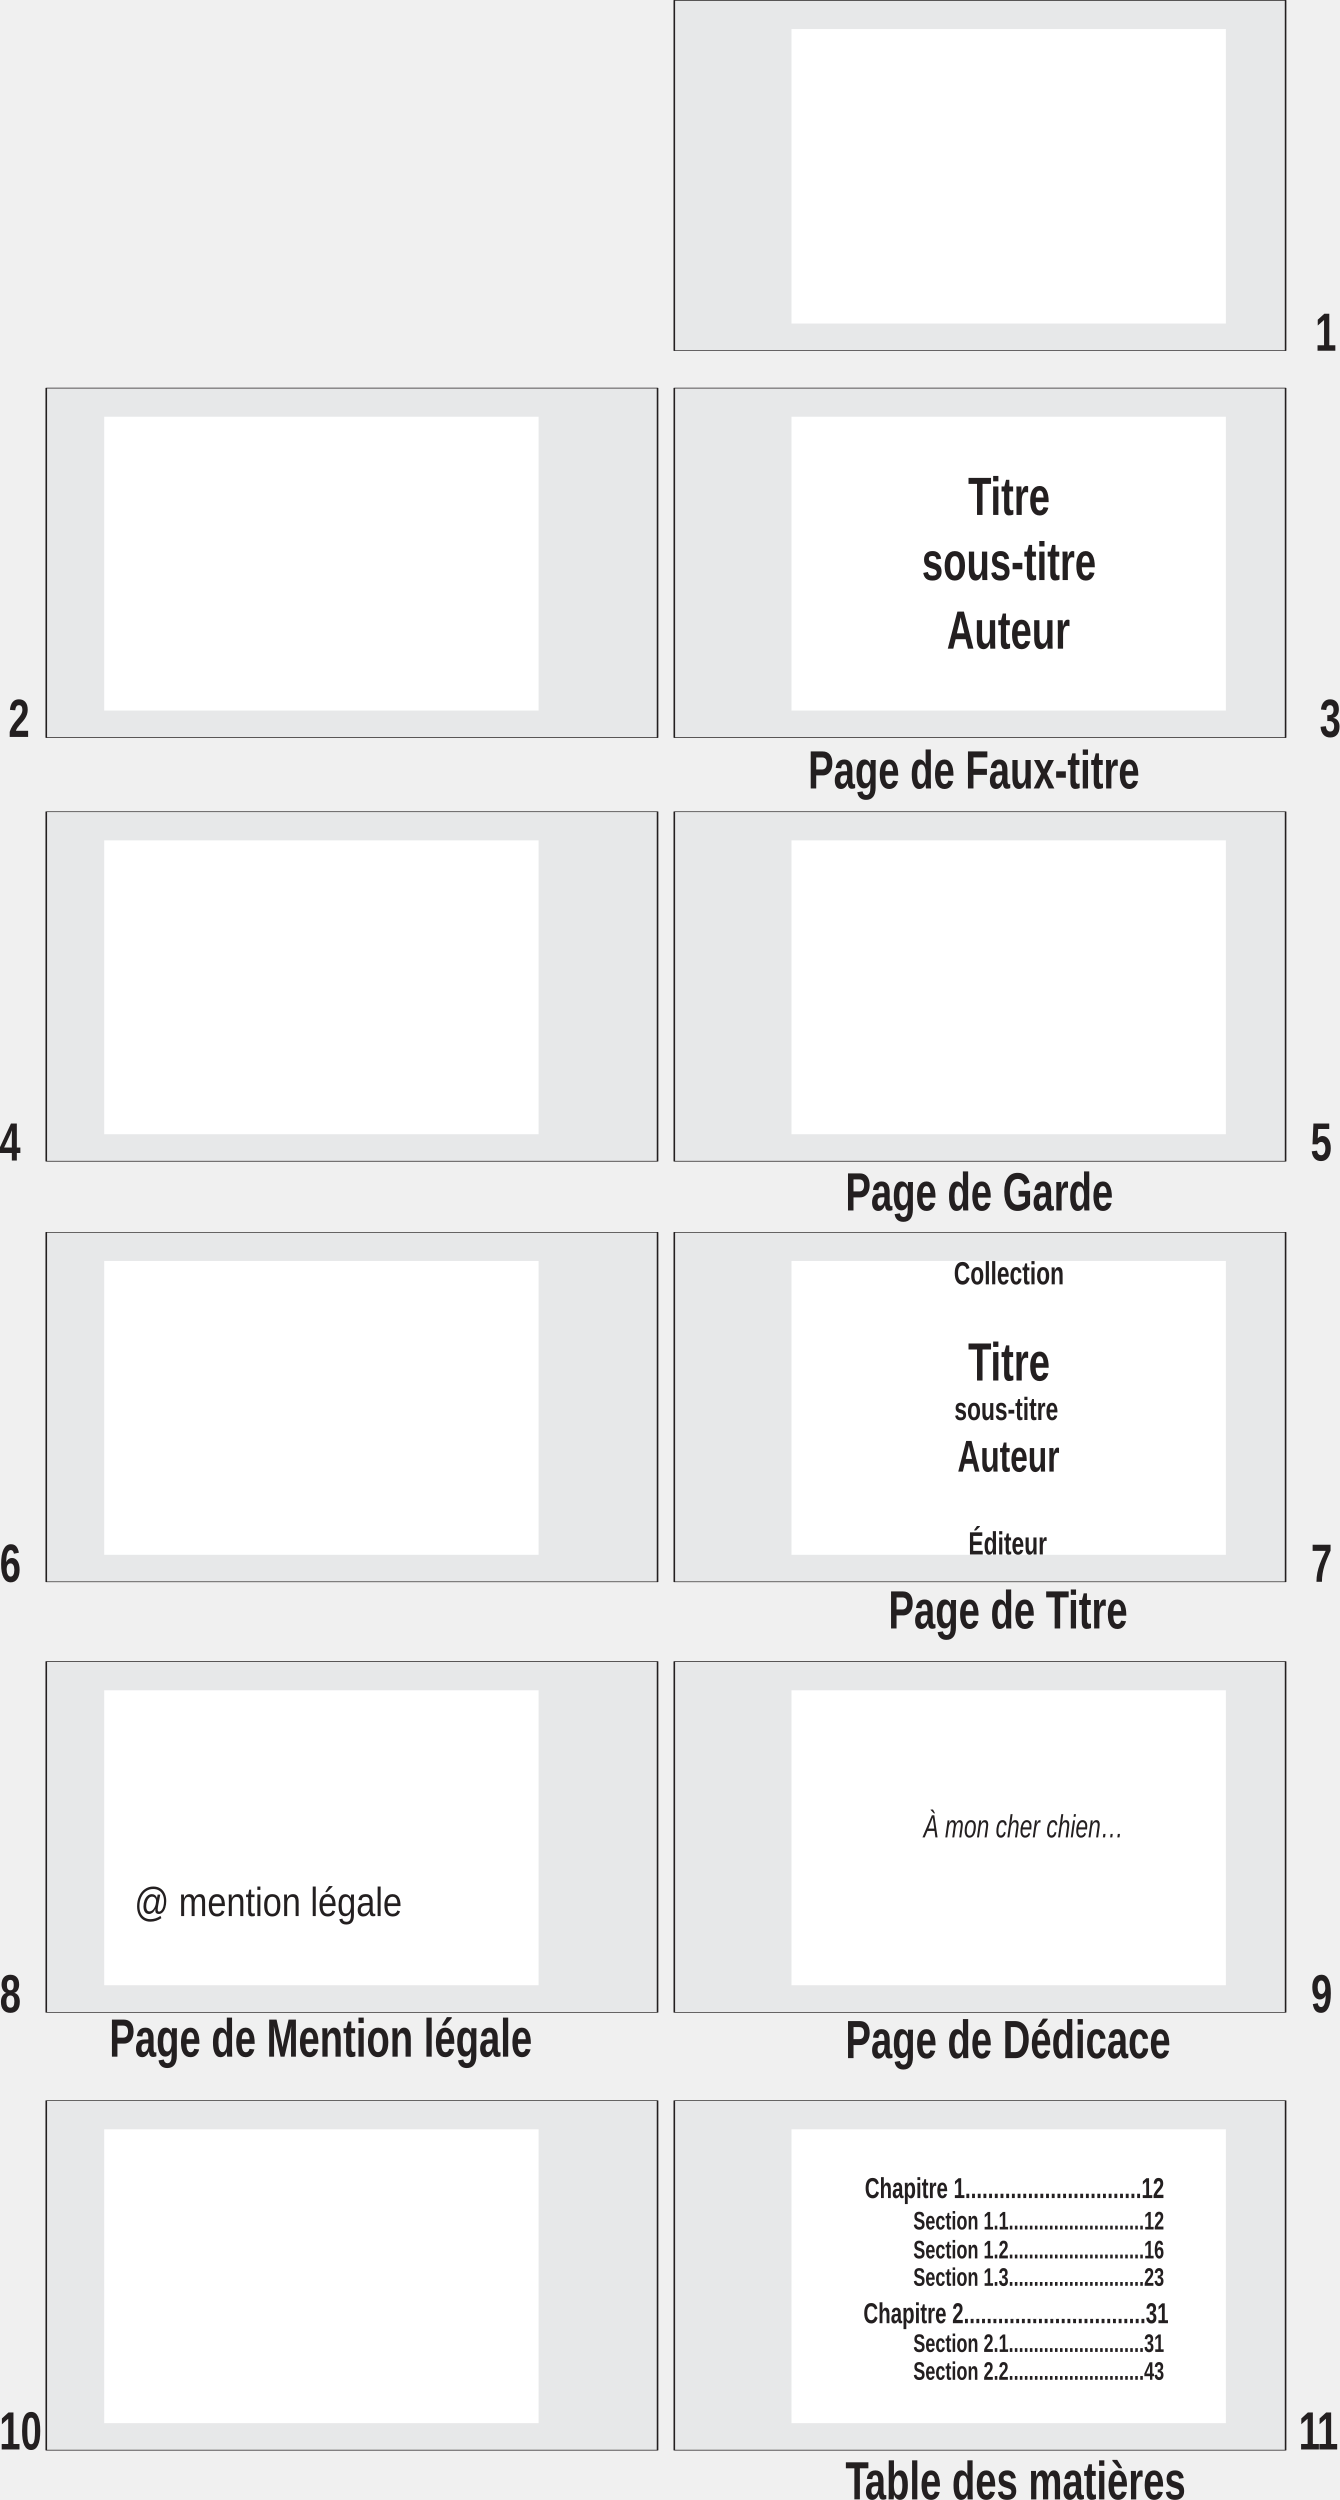
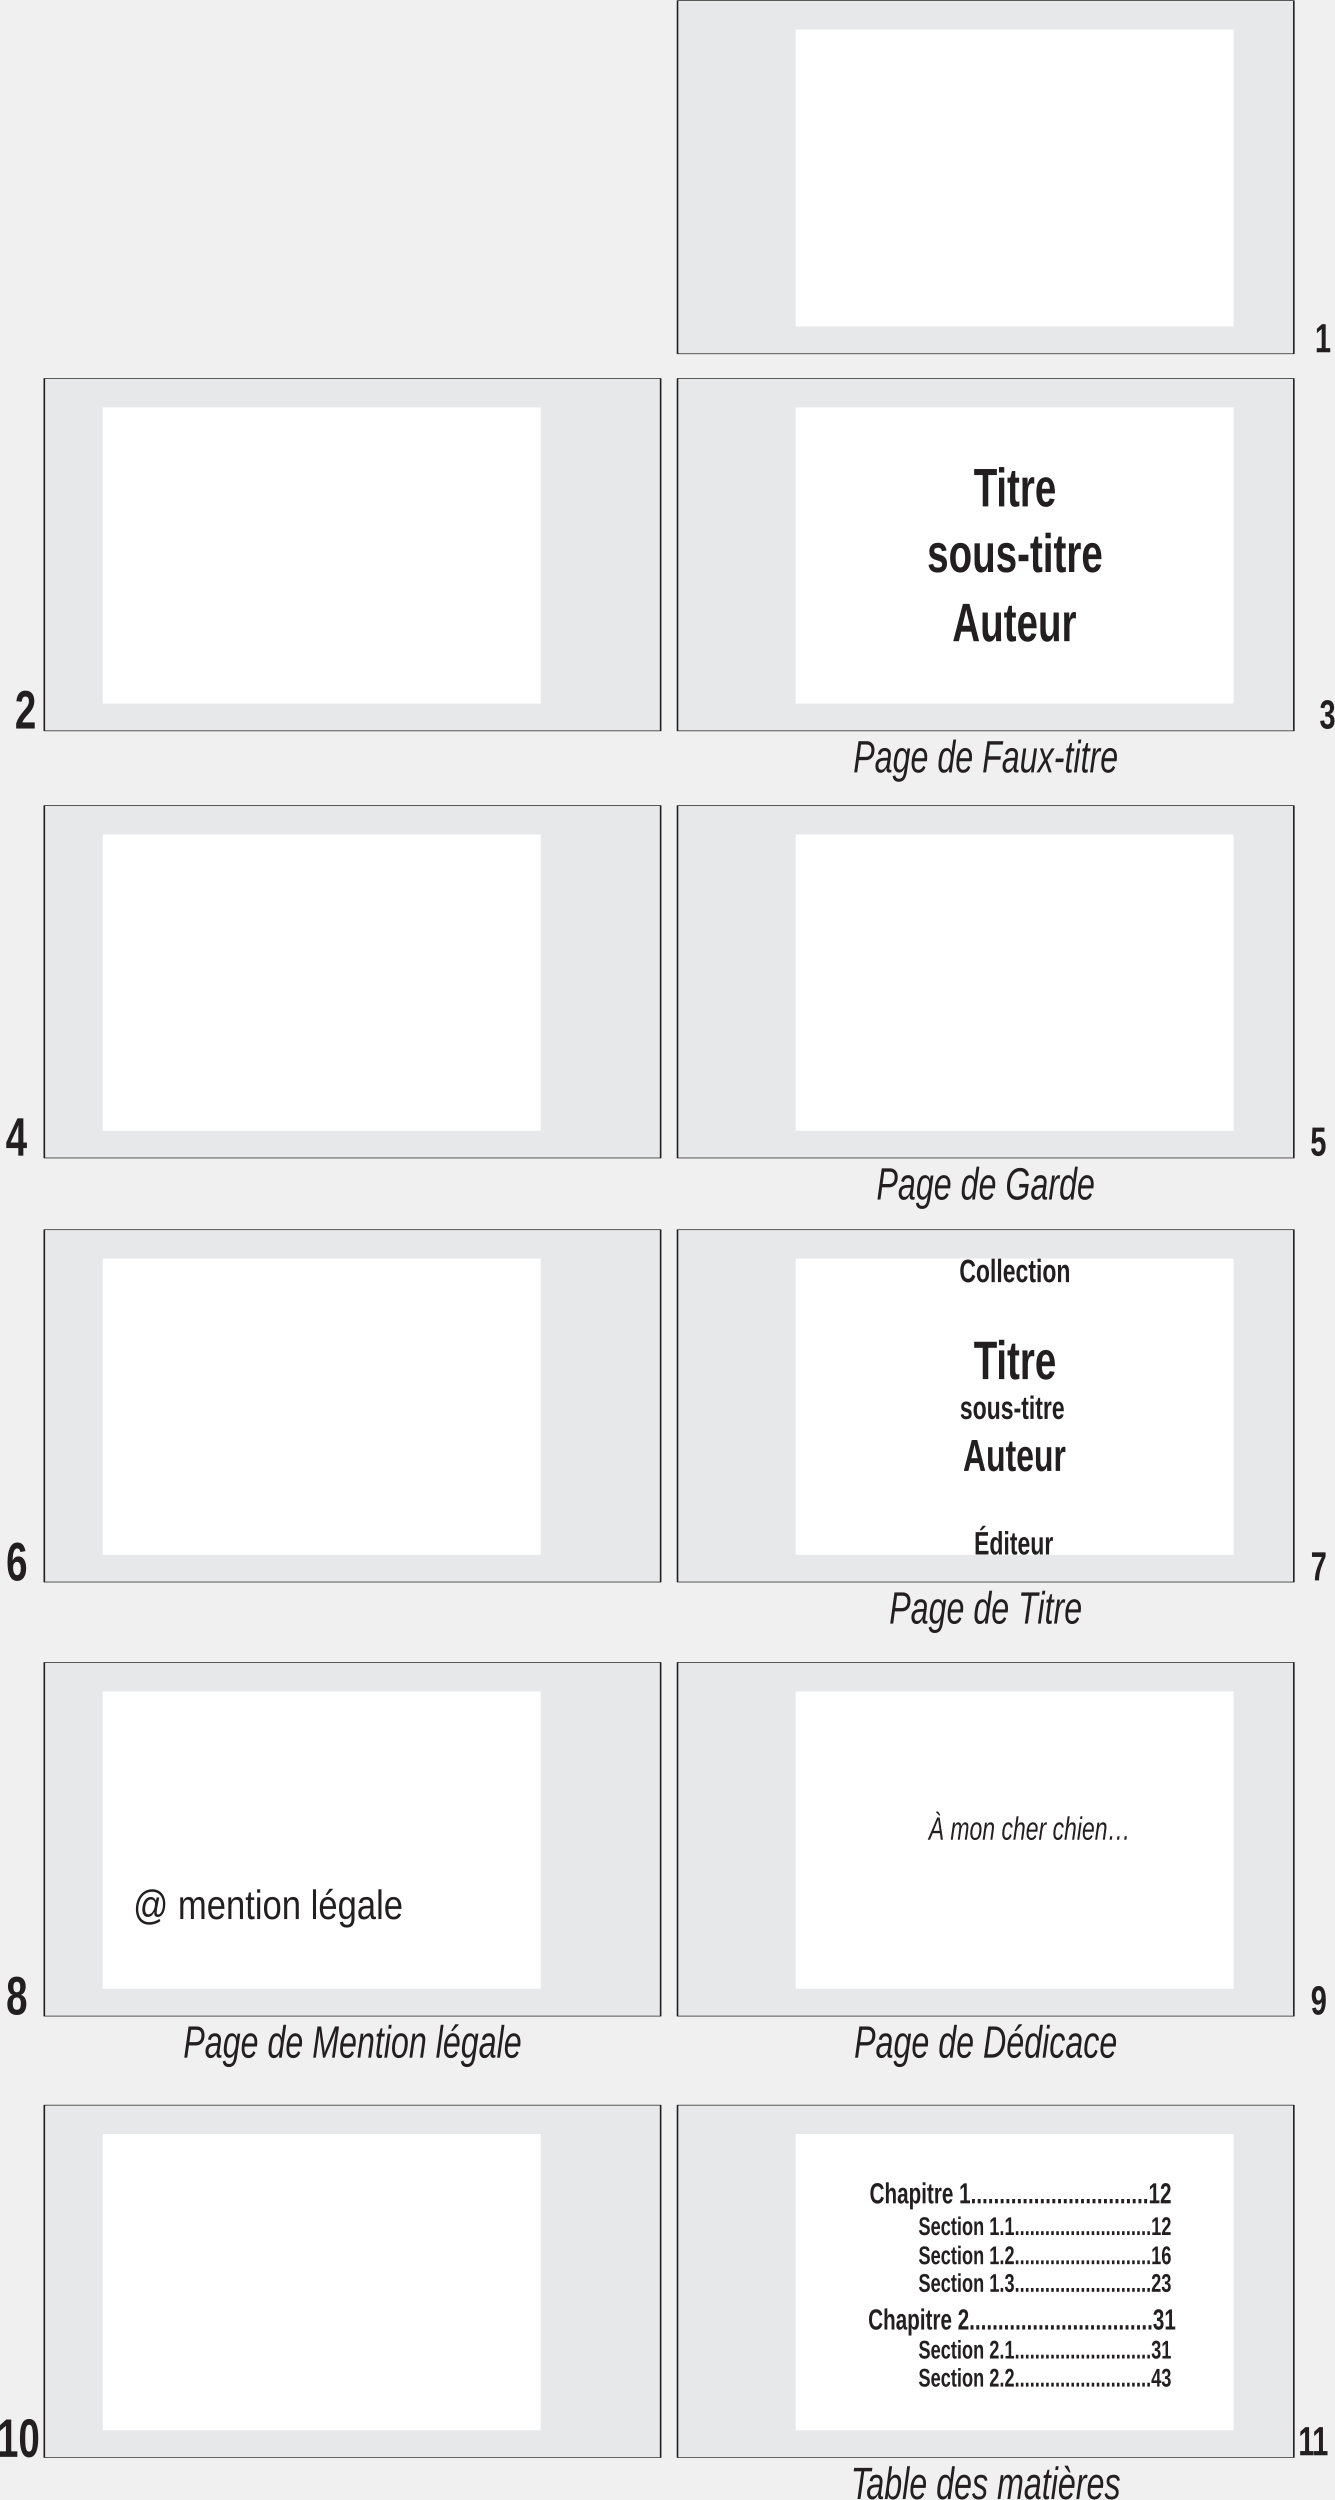
- <svg xmlns="http://www.w3.org/2000/svg" width="2480.771" height="4630.817" viewBox="0 0 2480.771 4630.817" version="1.1" xml:space="preserve" style="clip-rule:evenodd;fill-rule:evenodd;stroke-linecap:round;stroke-linejoin:round;stroke-miterlimit:1.5" id="svg408">
-   <defs id="defs412" />
-   <g transform="translate(0.4502372,0.648861)" id="g406">
-     <g transform="matrix(2.74384,0,0,1.14784,-278.416,595.17)" id="g22">
-       <g id="g10">
-         <g transform="matrix(0.461424,0,0,0.481925,-73.5674,-193.813)" id="g4">
-           <rect x="446.681" y="624.705" width="894.329" height="1170.12" style="fill:#e7e8e9;stroke:#231f20;stroke-width:2.35px" id="rect2" />
-         </g>
-         <g transform="matrix(0.430696,0,0,0.489017,-65.0769,-204.804)" id="g8">
-           <rect x="549.633" y="732.568" width="680.883" height="969.6" style="fill:#ffffff" id="rect6" />
-         </g>
-       </g>
-       <g transform="translate(-69.6469)" id="g20">
-         <g transform="matrix(0.461424,0,0,0.481925,420.055,-193.813)" id="g14">
-           <rect x="446.681" y="624.705" width="894.329" height="1170.12" style="fill:#e7e8e9;stroke:#231f20;stroke-width:2.35px" id="rect12" />
-         </g>
-         <g transform="matrix(0.430696,0,0,0.489017,468.546,-204.804)" id="g18">
-           <rect x="549.633" y="732.568" width="680.883" height="969.6" style="fill:#ffffff" id="rect16" />
-         </g>
-       </g>
-     </g>
-     <g transform="matrix(2.74384,0,0,1.14795,-278.416,2158.93)" id="g44">
-       <g id="g32">
-         <g transform="matrix(0.461424,0,0,0.481925,-73.5674,-193.813)" id="g26">
-           <rect x="446.681" y="624.705" width="894.329" height="1170.12" style="fill:#e7e8e9;stroke:#231f20;stroke-width:2.35px" id="rect24" />
-         </g>
-         <g transform="matrix(0.430696,0,0,0.489017,-65.0769,-204.804)" id="g30">
-           <rect x="549.633" y="732.568" width="680.883" height="969.6" style="fill:#ffffff" id="rect28" />
-         </g>
-       </g>
-       <g transform="translate(-69.6469)" id="g42">
-         <g transform="matrix(0.461424,0,0,0.481925,420.055,-193.813)" id="g36">
-           <rect x="446.681" y="624.705" width="894.329" height="1170.12" style="fill:#e7e8e9;stroke:#231f20;stroke-width:2.35px" id="rect34" />
-         </g>
-         <g transform="matrix(0.430696,0,0,0.489017,468.546,-204.804)" id="g40">
-           <rect x="549.633" y="732.568" width="680.883" height="969.6" style="fill:#ffffff" id="rect38" />
-         </g>
-       </g>
-     </g>
-     <g transform="matrix(2.74384,0,0,1.1522,-278.416,2953.54)" id="g66">
-       <g id="g54">
-         <g transform="matrix(0.461424,0,0,0.481925,-73.5674,-193.813)" id="g48">
-           <rect x="446.681" y="624.705" width="894.329" height="1170.12" style="fill:#e7e8e9;stroke:#231f20;stroke-width:2.34px" id="rect46" />
-         </g>
-         <g transform="matrix(0.430696,0,0,0.489017,-65.0769,-204.804)" id="g52">
-           <rect x="549.633" y="732.568" width="680.883" height="969.6" style="fill:#ffffff" id="rect50" />
-         </g>
-       </g>
-       <g transform="translate(-69.6469)" id="g64">
-         <g transform="matrix(0.461424,0,0,0.481925,420.055,-193.813)" id="g58">
-           <rect x="446.681" y="624.705" width="894.329" height="1170.12" style="fill:#e7e8e9;stroke:#231f20;stroke-width:2.34px" id="rect56" />
-         </g>
-         <g transform="matrix(0.430696,0,0,0.489017,468.546,-204.804)" id="g62">
-           <rect x="549.633" y="732.568" width="680.883" height="969.6" style="fill:#ffffff" id="rect60" />
-         </g>
-       </g>
-     </g>
-     <g transform="matrix(2.74384,0,0,1.14795,-278.416,1379.85)" id="g88">
-       <g id="g76">
-         <g transform="matrix(0.461424,0,0,0.481925,-73.5674,-193.813)" id="g70">
-           <rect x="446.681" y="624.705" width="894.329" height="1170.12" style="fill:#e7e8e9;stroke:#231f20;stroke-width:2.35px" id="rect68" />
-         </g>
-         <g transform="matrix(0.430696,0,0,0.489017,-65.0769,-204.804)" id="g74">
-           <rect x="549.633" y="732.568" width="680.883" height="969.6" style="fill:#ffffff" id="rect72" />
-         </g>
-       </g>
-       <g transform="translate(-69.6469)" id="g86">
-         <g transform="matrix(0.461424,0,0,0.481925,420.055,-193.813)" id="g80">
-           <rect x="446.681" y="624.705" width="894.329" height="1170.12" style="fill:#e7e8e9;stroke:#231f20;stroke-width:2.35px" id="rect78" />
-         </g>
-         <g transform="matrix(0.430696,0,0,0.489017,468.546,-204.804)" id="g84">
-           <rect x="549.633" y="732.568" width="680.883" height="969.6" style="fill:#ffffff" id="rect82" />
-         </g>
-       </g>
-     </g>
-     <g transform="matrix(2.74384,0,0,1.14795,-278.416,3767.38)" id="g110">
-       <g id="g98">
-         <g transform="matrix(0.461424,0,0,0.481925,-73.5674,-193.813)" id="g92">
-           <rect x="446.681" y="624.705" width="894.329" height="1170.12" style="fill:#e7e8e9;stroke:#231f20;stroke-width:2.35px" id="rect90" />
-         </g>
-         <g transform="matrix(0.430696,0,0,0.489017,-65.0769,-204.804)" id="g96">
-           <rect x="549.633" y="732.568" width="680.883" height="969.6" style="fill:#ffffff" id="rect94" />
-         </g>
-       </g>
-       <g transform="translate(-69.6469)" id="g108">
-         <g transform="matrix(0.461424,0,0,0.481925,420.055,-193.813)" id="g102">
-           <rect x="446.681" y="624.705" width="894.329" height="1170.12" style="fill:#e7e8e9;stroke:#231f20;stroke-width:2.35px" id="rect100" />
-         </g>
-         <g transform="matrix(0.430696,0,0,0.489017,468.546,-204.804)" id="g106">
-           <rect x="549.633" y="732.568" width="680.883" height="969.6" style="fill:#ffffff" id="rect104" />
-         </g>
-       </g>
-     </g>
-     <g transform="matrix(2.74384,0,0,1.15051,-469.516,-123.39)" id="g120">
-       <g transform="matrix(0.461424,0,0,0.481925,420.055,-193.813)" id="g114">
-         <rect x="446.681" y="624.705" width="894.329" height="1170.12" style="fill:#e7e8e9;stroke:#231f20;stroke-width:2.34px" id="rect112" />
-       </g>
-       <g transform="matrix(0.430696,0,0,0.489017,468.546,-204.804)" id="g118">
-         <rect x="549.633" y="732.568" width="680.883" height="969.6" style="fill:#ffffff" id="rect116" />
-       </g>
-     </g>
-     <g transform="matrix(2.74384,0,0,2.74384,-1942.29,-1659.64)" id="g148">
-       <g transform="matrix(0.498134,0,0,0.498134,959.231,365.887)" id="g128">
-         <g transform="matrix(0.71,0,0,1,225.693,0)" id="g126">
-           <g transform="matrix(72.98,0,0,72.98,1013.41,1358.34)" id="g122">
+ <svg xmlns="http://www.w3.org/2000/svg" width="100%" height="100%" viewBox="0 0 2452 4593" version="1.1" xml:space="preserve" style="fill-rule:evenodd;clip-rule:evenodd;stroke-linecap:round;stroke-linejoin:round;stroke-miterlimit:1.5;">
+   <g transform="matrix(1,0,0,1,-3.83848,-22.8542)">
+     <g transform="matrix(2.74384,0,0,1.14784,-278.416,595.17)">
+       <g>
+         <g transform="matrix(0.461424,0,0,0.481925,-73.5674,-193.813)">
+           <rect x="446.681" y="624.705" width="894.329" height="1170.12" style="fill:rgb(231,232,233);stroke:rgb(35,31,32);stroke-width:2.35px;" />
+         </g>
+         <g transform="matrix(0.430696,0,0,0.489017,-65.0769,-204.804)">
+           <rect x="549.633" y="732.568" width="680.883" height="969.6" style="fill:white;" />
+         </g>
+       </g>
+       <g transform="matrix(1,0,0,1,-69.6469,0)">
+         <g transform="matrix(0.461424,0,0,0.481925,420.055,-193.813)">
+           <rect x="446.681" y="624.705" width="894.329" height="1170.12" style="fill:rgb(231,232,233);stroke:rgb(35,31,32);stroke-width:2.35px;" />
+         </g>
+         <g transform="matrix(0.430696,0,0,0.489017,468.546,-204.804)">
+           <rect x="549.633" y="732.568" width="680.883" height="969.6" style="fill:white;" />
+         </g>
+       </g>
+     </g>
+     <g transform="matrix(2.74384,0,0,1.14795,-278.416,2158.93)">
+       <g>
+         <g transform="matrix(0.461424,0,0,0.481925,-73.5674,-193.813)">
+           <rect x="446.681" y="624.705" width="894.329" height="1170.12" style="fill:rgb(231,232,233);stroke:rgb(35,31,32);stroke-width:2.35px;" />
+         </g>
+         <g transform="matrix(0.430696,0,0,0.489017,-65.0769,-204.804)">
+           <rect x="549.633" y="732.568" width="680.883" height="969.6" style="fill:white;" />
+         </g>
+       </g>
+       <g transform="matrix(1,0,0,1,-69.6469,0)">
+         <g transform="matrix(0.461424,0,0,0.481925,420.055,-193.813)">
+           <rect x="446.681" y="624.705" width="894.329" height="1170.12" style="fill:rgb(231,232,233);stroke:rgb(35,31,32);stroke-width:2.35px;" />
+         </g>
+         <g transform="matrix(0.430696,0,0,0.489017,468.546,-204.804)">
+           <rect x="549.633" y="732.568" width="680.883" height="969.6" style="fill:white;" />
+         </g>
+       </g>
+     </g>
+     <g transform="matrix(2.74384,0,0,1.1522,-278.416,2953.54)">
+       <g>
+         <g transform="matrix(0.461424,0,0,0.481925,-73.5674,-193.813)">
+           <rect x="446.681" y="624.705" width="894.329" height="1170.12" style="fill:rgb(231,232,233);stroke:rgb(35,31,32);stroke-width:2.34px;" />
+         </g>
+         <g transform="matrix(0.430696,0,0,0.489017,-65.0769,-204.804)">
+           <rect x="549.633" y="732.568" width="680.883" height="969.6" style="fill:white;" />
+         </g>
+       </g>
+       <g transform="matrix(1,0,0,1,-69.6469,0)">
+         <g transform="matrix(0.461424,0,0,0.481925,420.055,-193.813)">
+           <rect x="446.681" y="624.705" width="894.329" height="1170.12" style="fill:rgb(231,232,233);stroke:rgb(35,31,32);stroke-width:2.34px;" />
+         </g>
+         <g transform="matrix(0.430696,0,0,0.489017,468.546,-204.804)">
+           <rect x="549.633" y="732.568" width="680.883" height="969.6" style="fill:white;" />
+         </g>
+       </g>
+     </g>
+     <g transform="matrix(2.74384,0,0,1.14795,-278.416,1379.85)">
+       <g>
+         <g transform="matrix(0.461424,0,0,0.481925,-73.5674,-193.813)">
+           <rect x="446.681" y="624.705" width="894.329" height="1170.12" style="fill:rgb(231,232,233);stroke:rgb(35,31,32);stroke-width:2.35px;" />
+         </g>
+         <g transform="matrix(0.430696,0,0,0.489017,-65.0769,-204.804)">
+           <rect x="549.633" y="732.568" width="680.883" height="969.6" style="fill:white;" />
+         </g>
+       </g>
+       <g transform="matrix(1,0,0,1,-69.6469,0)">
+         <g transform="matrix(0.461424,0,0,0.481925,420.055,-193.813)">
+           <rect x="446.681" y="624.705" width="894.329" height="1170.12" style="fill:rgb(231,232,233);stroke:rgb(35,31,32);stroke-width:2.35px;" />
+         </g>
+         <g transform="matrix(0.430696,0,0,0.489017,468.546,-204.804)">
+           <rect x="549.633" y="732.568" width="680.883" height="969.6" style="fill:white;" />
+         </g>
+       </g>
+     </g>
+     <g transform="matrix(2.74384,0,0,1.14795,-278.416,3767.38)">
+       <g>
+         <g transform="matrix(0.461424,0,0,0.481925,-73.5674,-193.813)">
+           <rect x="446.681" y="624.705" width="894.329" height="1170.12" style="fill:rgb(231,232,233);stroke:rgb(35,31,32);stroke-width:2.35px;" />
+         </g>
+         <g transform="matrix(0.430696,0,0,0.489017,-65.0769,-204.804)">
+           <rect x="549.633" y="732.568" width="680.883" height="969.6" style="fill:white;" />
+         </g>
+       </g>
+       <g transform="matrix(1,0,0,1,-69.6469,0)">
+         <g transform="matrix(0.461424,0,0,0.481925,420.055,-193.813)">
+           <rect x="446.681" y="624.705" width="894.329" height="1170.12" style="fill:rgb(231,232,233);stroke:rgb(35,31,32);stroke-width:2.35px;" />
+         </g>
+         <g transform="matrix(0.430696,0,0,0.489017,468.546,-204.804)">
+           <rect x="549.633" y="732.568" width="680.883" height="969.6" style="fill:white;" />
+         </g>
+       </g>
+     </g>
+     <g transform="matrix(2.74384,0,0,1.15051,-469.516,-99.3901)">
+       <g transform="matrix(0.461424,0,0,0.481925,420.055,-193.813)">
+         <rect x="446.681" y="624.705" width="894.329" height="1170.12" style="fill:rgb(231,232,233);stroke:rgb(35,31,32);stroke-width:2.34px;" />
+       </g>
+       <g transform="matrix(0.430696,0,0,0.489017,468.546,-204.804)">
+         <rect x="549.633" y="732.568" width="680.883" height="969.6" style="fill:white;" />
+       </g>
+     </g>
+     <g transform="matrix(2.74384,0,0,2.74384,-1942.29,-1659.64)">
+       <g transform="matrix(0.498134,0,0,0.498134,959.231,365.887)">
+         <g transform="matrix(0.71,0,0,1,225.693,0)">
+           <g transform="matrix(72.98,0,0,72.98,1013.41,1358.34)">
                    </g>
-           <text x="778.253" y="1358.34" style="font-weight:700;font-size:72.98px;font-family:Arial-BoldMT, Arial, sans-serif;fill:#231f20" id="text124">Auteur</text>
-         </g>
-       </g>
-       <g transform="matrix(0.498134,0,0,0.498134,942.392,319.57)" id="g136">
-         <g transform="matrix(0.71,0,0,1,225.693,0)" id="g134">
-           <g transform="matrix(72.98,0,0,72.98,1110.76,1358.34)" id="g130">
+           <text x="778.253px" y="1358.34px" style="font-family:'Arial-BoldMT', 'Arial', sans-serif;font-weight:700;font-size:72.98px;fill:rgb(35,31,32);">Auteur</text>
+         </g>
+       </g>
+       <g transform="matrix(0.498134,0,0,0.498134,942.392,319.57)">
+         <g transform="matrix(0.71,0,0,1,225.693,0)">
+           <g transform="matrix(72.98,0,0,72.98,1110.76,1358.34)">
                    </g>
-           <text x="778.253" y="1358.34" style="font-weight:700;font-size:72.98px;font-family:Arial-BoldMT, Arial, sans-serif;fill:#231f20" id="text132">sous-titre</text>
-         </g>
-       </g>
-       <g transform="matrix(0.498134,0,0,0.498134,973.579,275.618)" id="g146">
-         <g transform="matrix(0.71,0,0,1,225.693,0)" id="g144">
-           <g transform="matrix(72.98,0,0,72.98,934.543,1358.34)" id="g138">
+           <text x="778.253px" y="1358.34px" style="font-family:'Arial-BoldMT', 'Arial', sans-serif;font-weight:700;font-size:72.98px;fill:rgb(35,31,32);">sous-titre</text>
+         </g>
+       </g>
+       <g transform="matrix(0.498134,0,0,0.498134,973.579,275.618)">
+         <g transform="matrix(0.71,0,0,1,225.693,0)">
+           <g transform="matrix(72.98,0,0,72.98,934.543,1358.34)">
                    </g>
-           <text x="778.253" y="1358.34" style="font-weight:700;font-size:72.98px;font-family:Arial-BoldMT, Arial, sans-serif;fill:#231f20" id="text142">T<tspan x="820.975 841.251" y="1358.34 1358.34" id="tspan140">it</tspan>re</text>
-         </g>
-       </g>
-     </g>
-     <g transform="matrix(1.13207,0,0,1.13207,892.036,1187.55)" id="g156">
-       <g transform="matrix(0.71,0,0,1,225.693,0)" id="g154">
-         <g transform="matrix(72.98,0,0,72.98,1013.41,1358.34)" id="g150">
-                 </g>
-         <text x="778.253" y="1358.34" style="font-weight:700;font-size:72.98px;font-family:Arial-BoldMT, Arial, sans-serif;fill:#231f20" id="text152">Auteur</text>
-       </g>
-     </g>
-     <g transform="matrix(0.732496,0,0,0.732496,1031.32,3075.89)" id="g164">
-       <g transform="matrix(0.71,0,0,1,225.693,0)" id="g162">
-         <g transform="matrix(72.98,0,0,72.98,1844.87,1358.34)" id="g158">
-                 </g>
-         <text x="778.253" y="1358.34" style="font-weight:700;font-size:72.98px;font-family:Arial-BoldMT, Arial, sans-serif;fill:#231f20" id="text160">Chapitre 1...............................12</text>
-       </g>
-     </g>
-     <g transform="matrix(0.732496,0,0,0.732496,1028.74,3307.65)" id="g172">
-       <g transform="matrix(0.71,0,0,1,225.693,0)" id="g170">
-         <g transform="matrix(72.98,0,0,72.98,1865.15,1358.34)" id="g166">
-                 </g>
-         <text x="778.253" y="1358.34" style="font-weight:700;font-size:72.98px;font-family:Arial-BoldMT, Arial, sans-serif;fill:#231f20" id="text168">Chapitre 2................................31</text>
-       </g>
-     </g>
-     <g transform="matrix(1.3668,0,0,1.3668,432.804,-396.724)" id="g180">
-       <g transform="matrix(0.71,0,0,1,225.693,0)" id="g178">
-         <g transform="matrix(72.98,0,0,72.98,1410.91,1358.34)" id="g174">
-                 </g>
-         <text x="778.253" y="1358.34" style="font-weight:700;font-size:72.98px;font-family:Arial-BoldMT, Arial, sans-serif;fill:#231f20" id="text176">Page de Faux-titre</text>
-       </g>
-     </g>
-     <g transform="matrix(1.3668,0,0,1.3668,581.604,1159.23)" id="g190">
-       <g transform="matrix(0.71,0,0,1,225.693,0)" id="g188">
-         <g transform="matrix(72.98,0,0,72.98,1234.69,1358.34)" id="g182">
-                 </g>
-         <text x="778.253" y="1358.34" style="font-weight:700;font-size:72.98px;font-family:Arial-BoldMT, Arial, sans-serif;fill:#231f20" id="text186">Page de T<tspan x="1121.13 1141.4" y="1358.34 1358.34" id="tspan184">it</tspan>re</text>
-       </g>
-     </g>
-     <g transform="matrix(1.3668,0,0,1.3668,501.928,1955.08)" id="g198">
-       <g transform="matrix(0.71,0,0,1,225.693,0)" id="g196">
-         <g transform="matrix(72.98,0,0,72.98,1398.9,1358.34)" id="g192">
-                 </g>
-         <text x="778.253" y="1358.34" style="font-weight:700;font-size:72.98px;font-family:Arial-BoldMT, Arial, sans-serif;fill:#231f20" id="text194">Page de Dédicace</text>
-       </g>
-     </g>
-     <g transform="matrix(1.3668,0,0,1.3668,-861.576,1952.36)" id="g206">
-       <g transform="matrix(0.71,0,0,1,225.693,0)" id="g204">
-         <g transform="matrix(72.98,0,0,72.98,1585.27,1358.34)" id="g200">
-                 </g>
-         <text x="778.253" y="1358.34" style="font-weight:700;font-size:72.98px;font-family:Arial-BoldMT, Arial, sans-serif;fill:#231f20" id="text202">Page de Mention légale</text>
-       </g>
-     </g>
-     <g transform="matrix(1.3668,0,0,1.3668,501.864,384.891)" id="g214">
-       <g transform="matrix(0.71,0,0,1,225.693,0)" id="g212">
-         <g transform="matrix(72.98,0,0,72.98,1289.33,1358.34)" id="g208">
-                 </g>
-         <text x="778.253" y="1358.34" style="font-weight:700;font-size:72.98px;font-family:Arial-BoldMT, Arial, sans-serif;fill:#231f20" id="text210">Page de Garde</text>
-       </g>
-     </g>
-     <g transform="matrix(1.3668,0,0,1.3668,501.864,2772.42)" id="g224">
-       <g transform="matrix(0.71,0,0,1,225.693,0)" id="g222">
-         <g transform="matrix(72.98,0,0,72.98,1427.76,1358.34)" id="g216">
-                 </g>
-         <text x="778.253" y="1358.34" style="font-weight:700;font-size:72.98px;font-family:Arial-BoldMT, Arial, sans-serif;fill:#231f20" id="text220">T<tspan x="815.203 855.791" y="1358.34 1358.34" id="tspan218">ab</tspan>le des matières</text>
-       </g>
-     </g>
-     <g transform="matrix(0.815105,0,0,0.815105,1132.96,1522.51)" id="g232">
-       <g transform="matrix(0.71,0,0,1,225.693,0)" id="g230">
-         <g transform="matrix(72.98,0,0,72.98,1110.76,1358.34)" id="g226">
-                 </g>
-         <text x="778.253" y="1358.34" style="font-weight:700;font-size:72.98px;font-family:Arial-BoldMT, Arial, sans-serif;fill:#231f20" id="text228">sous-titre</text>
-       </g>
-     </g>
-     <g transform="matrix(0.645518,0,0,0.645518,1188.84,3252.21)" id="g240">
-       <g transform="matrix(0.71,0,0,1,225.693,0)" id="g238">
-         <g transform="matrix(72.98,0,0,72.98,1792.2,1358.34)" id="g234">
-                 </g>
-         <text x="778.253" y="1358.34" style="font-weight:700;font-size:72.98px;font-family:Arial-BoldMT, Arial, sans-serif;fill:#231f20" id="text236">Section 1.1...........................12</text>
-       </g>
-     </g>
-     <g transform="matrix(0.645518,0,0,0.645518,1188.84,3479.1)" id="g248">
-       <g transform="matrix(0.71,0,0,1,225.693,0)" id="g246">
-         <g transform="matrix(72.98,0,0,72.98,1792.2,1358.34)" id="g242">
-                 </g>
-         <text x="778.253" y="1358.34" style="font-weight:700;font-size:72.98px;font-family:Arial-BoldMT, Arial, sans-serif;fill:#231f20" id="text244">Section 2.1...........................31</text>
-       </g>
-     </g>
-     <g transform="matrix(0.645518,0,0,0.645518,1188.84,3530.65)" id="g256">
-       <g transform="matrix(0.71,0,0,1,225.693,0)" id="g254">
-         <g transform="matrix(72.98,0,0,72.98,1792.2,1358.34)" id="g250">
-                 </g>
-         <text x="778.253" y="1358.34" style="font-weight:700;font-size:72.98px;font-family:Arial-BoldMT, Arial, sans-serif;fill:#231f20" id="text252">Section 2.2...........................43</text>
-       </g>
-     </g>
-     <g transform="matrix(0.645518,0,0,0.645518,1188.84,3305.79)" id="g264">
-       <g transform="matrix(0.71,0,0,1,225.693,0)" id="g262">
-         <g transform="matrix(72.98,0,0,72.98,1792.2,1358.34)" id="g258">
-                 </g>
-         <text x="778.253" y="1358.34" style="font-weight:700;font-size:72.98px;font-family:Arial-BoldMT, Arial, sans-serif;fill:#231f20" id="text260">Section 1.2...........................16</text>
-       </g>
-     </g>
-     <g transform="matrix(0.645518,0,0,0.645518,1188.84,3356.57)" id="g272">
-       <g transform="matrix(0.71,0,0,1,225.693,0)" id="g270">
-         <g transform="matrix(72.98,0,0,72.98,1792.2,1358.34)" id="g266">
-                 </g>
-         <text x="778.253" y="1358.34" style="font-weight:700;font-size:72.98px;font-family:Arial-BoldMT, Arial, sans-serif;fill:#231f20" id="text268">Section 1.3...........................23</text>
-       </g>
-     </g>
-     <g transform="matrix(1.22709,0,0,1.03526,-706.523,2142.3)" id="g280">
-       <g transform="matrix(0.71,0,0,1,225.693,0)" id="g278">
-         <g transform="matrix(72.98,0,0,72.98,1347.3,1358.34)" id="g274">
-                 </g>
-         <text x="778.253" y="1358.34" style="font-size:72.98px;font-family:ArialMT, Arial, sans-serif;fill:#231f20" id="text276">@ mention légale</text>
-       </g>
-     </g>
-     <g transform="matrix(0.815105,0,0,0.815105,1131.95,1271.18)" id="g288">
-       <g transform="matrix(0.71,0,0,1,225.693,0)" id="g286">
-         <g transform="matrix(72.98,0,0,72.98,1131,1358.34)" id="g282">
-                 </g>
-         <text x="778.253" y="1358.34" style="font-weight:700;font-size:72.98px;font-family:Arial-BoldMT, Arial, sans-serif;fill:#231f20" id="text284">Collection</text>
-       </g>
-     </g>
-     <g transform="matrix(0.815105,0,0,0.815105,1075.58,2295.59)" id="g296">
-       <g transform="matrix(0.71,0,0,1,225.693,0)" id="g294">
-         <g transform="matrix(72.98,0,0,72.98,1419.14,1358.34)" id="g290">
-                 </g>
-         <text x="778.253" y="1358.34" style="font-style:italic;font-size:72.98px;font-family:Arial-ItalicMT, Arial, sans-serif;fill:#231f20" id="text292">À mon cher chien…</text>
-       </g>
-     </g>
-     <g transform="matrix(0.815105,0,0,0.815105,1159.04,1771.48)" id="g304">
-       <g transform="matrix(0.71,0,0,1,225.693,0)" id="g302">
-         <g transform="matrix(72.98,0,0,72.98,1029.66,1358.34)" id="g298">
-                 </g>
-         <text x="778.253" y="1358.34" style="font-weight:700;font-size:72.98px;font-family:Arial-BoldMT, Arial, sans-serif;fill:#231f20" id="text300">Éditeur</text>
-       </g>
-     </g>
-     <g transform="matrix(1.3668,0,0,1.3668,729.057,699.995)" id="g314">
-       <g transform="matrix(0.71,0,0,1,225.693,0)" id="g312">
-         <g transform="matrix(72.98,0,0,72.98,934.543,1358.34)" id="g306">
-                 </g>
-         <text x="778.253" y="1358.34" style="font-weight:700;font-size:72.98px;font-family:Arial-BoldMT, Arial, sans-serif;fill:#231f20" id="text310">T<tspan x="820.975 841.251" y="1358.34 1358.34" id="tspan308">it</tspan>re</text>
-       </g>
-     </g>
-     <g transform="matrix(1.3668,0,0,1.3668,1371.89,-1207.51)" id="g322">
-       <g transform="matrix(0.71,0,0,1,225.693,0)" id="g320">
-         <g transform="matrix(72.98,0,0,72.98,818.841,1358.34)" id="g316">
-                 </g>
-         <text x="778.253" y="1358.34" style="font-weight:700;font-size:72.98px;font-family:Arial-BoldMT, Arial, sans-serif;fill:#231f20" id="text318">1</text>
-       </g>
-     </g>
-     <g transform="matrix(1.3668,0,0,1.3668,1380.26,-492.241)" id="g330">
-       <g transform="matrix(0.71,0,0,1,225.693,0)" id="g328">
-         <g transform="matrix(72.98,0,0,72.98,818.841,1358.34)" id="g324">
-                 </g>
-         <text x="778.253" y="1358.34" style="font-weight:700;font-size:72.98px;font-family:Arial-BoldMT, Arial, sans-serif;fill:#231f20" id="text326">3</text>
-       </g>
-     </g>
-     <g transform="matrix(1.3668,0,0,1.3668,1364.21,1072.81)" id="g338">
-       <g transform="matrix(0.71,0,0,1,225.693,0)" id="g336">
-         <g transform="matrix(72.98,0,0,72.98,818.841,1358.34)" id="g332">
-                 </g>
-         <text x="778.253" y="1358.34" style="font-weight:700;font-size:72.98px;font-family:Arial-BoldMT, Arial, sans-serif;fill:#231f20" id="text334">7</text>
-       </g>
-     </g>
-     <g transform="matrix(1.3668,0,0,1.3668,1364.21,1870.27)" id="g346">
-       <g transform="matrix(0.71,0,0,1,225.693,0)" id="g344">
-         <g transform="matrix(72.98,0,0,72.98,818.841,1358.34)" id="g340">
-                 </g>
-         <text x="778.253" y="1358.34" style="font-weight:700;font-size:72.98px;font-family:Arial-BoldMT, Arial, sans-serif;fill:#231f20" id="text342">9</text>
-       </g>
-     </g>
-     <g transform="matrix(1.3668,0,0,1.3668,1363.42,292.51)" id="g354">
-       <g transform="matrix(0.71,0,0,1,225.693,0)" id="g352">
-         <g transform="matrix(72.98,0,0,72.98,818.841,1358.34)" id="g348">
-                 </g>
-         <text x="778.253" y="1358.34" style="font-weight:700;font-size:72.98px;font-family:Arial-BoldMT, Arial, sans-serif;fill:#231f20" id="text350">5</text>
-       </g>
-     </g>
-     <g transform="matrix(1.3668,0,0,1.3668,1341.42,2680.04)" id="g364">
-       <g transform="matrix(0.71,0,0,1,225.693,0)" id="g362">
-         <g transform="matrix(72.98,0,0,72.98,853.757,1358.34)" id="g356">
-                 </g>
-         <text x="778.253" y="1358.34" style="font-weight:700;font-size:72.98px;font-family:Arial-BoldMT, Arial, sans-serif;fill:#231f20" id="text360">1<tspan x="813.169" y="1358.34" id="tspan358">1</tspan>
+           <text x="778.253px" y="1358.34px" style="font-family:'Arial-BoldMT', 'Arial', sans-serif;font-weight:700;font-size:72.98px;fill:rgb(35,31,32);">T<tspan x="820.975px 841.251px " y="1358.34px 1358.34px ">it</tspan>re</text>
+         </g>
+       </g>
+     </g>
+     <g transform="matrix(1.13207,0,0,1.13207,892.036,1187.55)">
+       <g transform="matrix(0.71,0,0,1,225.693,0)">
+         <g transform="matrix(72.98,0,0,72.98,1013.41,1358.34)">
+                 </g>
+         <text x="778.253px" y="1358.34px" style="font-family:'Arial-BoldMT', 'Arial', sans-serif;font-weight:700;font-size:72.98px;fill:rgb(35,31,32);">Auteur</text>
+       </g>
+     </g>
+     <g transform="matrix(0.732496,0,0,0.732496,1031.32,3075.89)">
+       <g transform="matrix(0.71,0,0,1,225.693,0)">
+         <g transform="matrix(72.98,0,0,72.98,1844.87,1358.34)">
+                 </g>
+         <text x="778.253px" y="1358.34px" style="font-family:'Arial-BoldMT', 'Arial', sans-serif;font-weight:700;font-size:72.98px;fill:rgb(35,31,32);">Chapitre 1...............................12</text>
+       </g>
+     </g>
+     <g transform="matrix(0.732496,0,0,0.732496,1028.74,3307.65)">
+       <g transform="matrix(0.71,0,0,1,225.693,0)">
+         <g transform="matrix(72.98,0,0,72.98,1865.15,1358.34)">
+                 </g>
+         <text x="778.253px" y="1358.34px" style="font-family:'Arial-BoldMT', 'Arial', sans-serif;font-weight:700;font-size:72.98px;fill:rgb(35,31,32);">Chapitre 2................................31</text>
+       </g>
+     </g>
+     <g transform="matrix(1,0,0,1,8.42045,-97.6194)">
+       <g transform="matrix(0.71,0,0,1,453.715,0)">
+         <g transform="matrix(83.3333,0,0,83.3333,2245.56,3900.78)">
+                 </g>
+         <text x="1564.53px" y="3900.78px" style="font-family:'Arial-ItalicMT', 'Arial', sans-serif;font-style:italic;font-size:83.333px;fill:rgb(35,31,32);">Page de Dédicace</text>
+       </g>
+     </g>
+     <g transform="matrix(1,0,0,1,-1154.9,-97.6194)">
+       <g transform="matrix(0.71,0,0,1,433.679,0)">
+         <g transform="matrix(83.3333,0,0,83.3333,2371.1,3900.78)">
+                 </g>
+         <text x="1495.44px" y="3900.78px" style="font-family:'Arial-ItalicMT', 'Arial', sans-serif;font-style:italic;font-size:83.333px;fill:rgb(35,31,32);">Page de Mention légale</text>
+       </g>
+     </g>
+     <g transform="matrix(1,0,0,1,8.42045,713.374)">
+       <g transform="matrix(0.71,0,0,1,451.98,0)">
+         <g transform="matrix(83.3333,0,0,83.3333,2256.44,3900.78)">
+                 </g>
+         <text x="1558.55px" y="3900.78px" style="font-family:'Arial-ItalicMT', 'Arial', sans-serif;font-style:italic;font-size:83.333px;fill:rgb(35,31,32);">T<tspan x="1598.68px 1645.03px " y="3900.78px 3900.78px ">ab</tspan>le des matières</text>
+       </g>
+     </g>
+     <g transform="matrix(1,0,0,1,8.42045,-895.077)">
+       <g transform="matrix(0.71,0,0,1,472.429,0)">
+         <g transform="matrix(83.3333,0,0,83.3333,2128.32,3900.78)">
+                 </g>
+         <text x="1629.07px" y="3900.78px" style="font-family:'Arial-ItalicMT', 'Arial', sans-serif;font-style:italic;font-size:83.333px;fill:rgb(35,31,32);">Page de T<tspan x="2012.56px 2031.07px " y="3900.78px 3900.78px ">it</tspan>re</text>
+       </g>
+     </g>
+     <g transform="matrix(1,0,0,1,8.42045,-1674.16)">
+       <g transform="matrix(0.71,0,0,1,465.637,0)">
+         <g transform="matrix(83.3333,0,0,83.3333,2170.87,3900.78)">
+                 </g>
+         <text x="1605.64px" y="3900.78px" style="font-family:'Arial-ItalicMT', 'Arial', sans-serif;font-style:italic;font-size:83.333px;fill:rgb(35,31,32);">Page de Garde</text>
+       </g>
+     </g>
+     <g transform="matrix(1,0,0,1,8.42045,-2458.91)">
+       <g transform="matrix(0.71,0,0,1,453.25,0)">
+         <g transform="matrix(83.3333,0,0,83.3333,2248.48,3900.78)">
+                 </g>
+         <text x="1562.93px" y="3900.78px" style="font-family:'Arial-ItalicMT', 'Arial', sans-serif;font-style:italic;font-size:83.333px;fill:rgb(35,31,32);">Page de Faux-titre</text>
+       </g>
+     </g>
+     <g transform="matrix(0.815105,0,0,0.815105,1132.96,1522.51)">
+       <g transform="matrix(0.71,0,0,1,225.693,0)">
+         <g transform="matrix(72.98,0,0,72.98,1110.76,1358.34)">
+                 </g>
+         <text x="778.253px" y="1358.34px" style="font-family:'Arial-BoldMT', 'Arial', sans-serif;font-weight:700;font-size:72.98px;fill:rgb(35,31,32);">sous-titre</text>
+       </g>
+     </g>
+     <g transform="matrix(0.645518,0,0,0.645518,1188.84,3252.21)">
+       <g transform="matrix(0.71,0,0,1,225.693,0)">
+         <g transform="matrix(72.98,0,0,72.98,1792.2,1358.34)">
+                 </g>
+         <text x="778.253px" y="1358.34px" style="font-family:'Arial-BoldMT', 'Arial', sans-serif;font-weight:700;font-size:72.98px;fill:rgb(35,31,32);">Section 1.1...........................12</text>
+       </g>
+     </g>
+     <g transform="matrix(0.645518,0,0,0.645518,1188.84,3479.1)">
+       <g transform="matrix(0.71,0,0,1,225.693,0)">
+         <g transform="matrix(72.98,0,0,72.98,1792.2,1358.34)">
+                 </g>
+         <text x="778.253px" y="1358.34px" style="font-family:'Arial-BoldMT', 'Arial', sans-serif;font-weight:700;font-size:72.98px;fill:rgb(35,31,32);">Section 2.1...........................31</text>
+       </g>
+     </g>
+     <g transform="matrix(0.645518,0,0,0.645518,1188.84,3530.65)">
+       <g transform="matrix(0.71,0,0,1,225.693,0)">
+         <g transform="matrix(72.98,0,0,72.98,1792.2,1358.34)">
+                 </g>
+         <text x="778.253px" y="1358.34px" style="font-family:'Arial-BoldMT', 'Arial', sans-serif;font-weight:700;font-size:72.98px;fill:rgb(35,31,32);">Section 2.2...........................43</text>
+       </g>
+     </g>
+     <g transform="matrix(0.645518,0,0,0.645518,1188.84,3305.79)">
+       <g transform="matrix(0.71,0,0,1,225.693,0)">
+         <g transform="matrix(72.98,0,0,72.98,1792.2,1358.34)">
+                 </g>
+         <text x="778.253px" y="1358.34px" style="font-family:'Arial-BoldMT', 'Arial', sans-serif;font-weight:700;font-size:72.98px;fill:rgb(35,31,32);">Section 1.2...........................16</text>
+       </g>
+     </g>
+     <g transform="matrix(0.645518,0,0,0.645518,1188.84,3356.57)">
+       <g transform="matrix(0.71,0,0,1,225.693,0)">
+         <g transform="matrix(72.98,0,0,72.98,1792.2,1358.34)">
+                 </g>
+         <text x="778.253px" y="1358.34px" style="font-family:'Arial-BoldMT', 'Arial', sans-serif;font-weight:700;font-size:72.98px;fill:rgb(35,31,32);">Section 1.3...........................23</text>
+       </g>
+     </g>
+     <g transform="matrix(1.22709,0,0,1.03526,-706.523,2142.3)">
+       <g transform="matrix(0.71,0,0,1,225.693,0)">
+         <g transform="matrix(72.98,0,0,72.98,1347.3,1358.34)">
+                 </g>
+         <text x="778.253px" y="1358.34px" style="font-family:'ArialMT', 'Arial', sans-serif;font-size:72.98px;fill:rgb(35,31,32);">@ mention légale</text>
+       </g>
+     </g>
+     <g transform="matrix(0.815105,0,0,0.815105,1131.95,1271.18)">
+       <g transform="matrix(0.71,0,0,1,225.693,0)">
+         <g transform="matrix(72.98,0,0,72.98,1131,1358.34)">
+                 </g>
+         <text x="778.253px" y="1358.34px" style="font-family:'Arial-BoldMT', 'Arial', sans-serif;font-weight:700;font-size:72.98px;fill:rgb(35,31,32);">Collection</text>
+       </g>
+     </g>
+     <g transform="matrix(0.815105,0,0,0.815105,1075.58,2295.59)">
+       <g transform="matrix(0.71,0,0,1,225.693,0)">
+         <g transform="matrix(72.98,0,0,72.98,1419.14,1358.34)">
+                 </g>
+         <text x="778.253px" y="1358.34px" style="font-family:'Arial-ItalicMT', 'Arial', sans-serif;font-style:italic;font-size:72.98px;fill:rgb(35,31,32);">À mon cher chien…</text>
+       </g>
+     </g>
+     <g transform="matrix(0.815105,0,0,0.815105,1159.04,1771.48)">
+       <g transform="matrix(0.71,0,0,1,225.693,0)">
+         <g transform="matrix(72.98,0,0,72.98,1029.66,1358.34)">
+                 </g>
+         <text x="778.253px" y="1358.34px" style="font-family:'Arial-BoldMT', 'Arial', sans-serif;font-weight:700;font-size:72.98px;fill:rgb(35,31,32);">Éditeur</text>
+       </g>
+     </g>
+     <g transform="matrix(1.3668,0,0,1.3668,729.057,699.995)">
+       <g transform="matrix(0.71,0,0,1,225.693,0)">
+         <g transform="matrix(72.98,0,0,72.98,934.543,1358.34)">
+                 </g>
+         <text x="778.253px" y="1358.34px" style="font-family:'Arial-BoldMT', 'Arial', sans-serif;font-weight:700;font-size:72.98px;fill:rgb(35,31,32);">T<tspan x="820.975px 841.251px " y="1358.34px 1358.34px ">it</tspan>re</text>
+       </g>
+     </g>
+     <g transform="matrix(1.3668,0,0,1.3668,1355.89,-1186.51)">
+       <g transform="matrix(0.71,0,0,1,225.693,0)">
+         <g transform="matrix(54.8728,0,0,54.8728,808.77,1358.34)">
+                 </g>
+         <text x="778.253px" y="1358.34px" style="font-family:'Arial-BoldMT', 'Arial', sans-serif;font-weight:700;font-size:54.873px;fill:rgb(35,31,32);">1</text>
+       </g>
+     </g>
+     <g transform="matrix(1.3668,0,0,1.3668,1364.26,-495.241)">
+       <g transform="matrix(0.71,0,0,1,225.693,0)">
+         <g transform="matrix(54.8728,0,0,54.8728,808.77,1358.34)">
+                 </g>
+         <text x="778.253px" y="1358.34px" style="font-family:'Arial-BoldMT', 'Arial', sans-serif;font-weight:700;font-size:54.873px;fill:rgb(35,31,32);">3</text>
+       </g>
+     </g>
+     <g transform="matrix(1.3668,0,0,1.3668,1348.21,1069.81)">
+       <g transform="matrix(0.71,0,0,1,225.693,0)">
+         <g transform="matrix(54.8728,0,0,54.8728,808.77,1358.34)">
+                 </g>
+         <text x="778.253px" y="1358.34px" style="font-family:'Arial-BoldMT', 'Arial', sans-serif;font-weight:700;font-size:54.873px;fill:rgb(35,31,32);">7</text>
+       </g>
+     </g>
+     <g transform="matrix(1.3668,0,0,1.3668,1348.21,1867.27)">
+       <g transform="matrix(0.71,0,0,1,225.693,0)">
+         <g transform="matrix(54.8728,0,0,54.8728,808.77,1358.34)">
+                 </g>
+         <text x="778.253px" y="1358.34px" style="font-family:'Arial-BoldMT', 'Arial', sans-serif;font-weight:700;font-size:54.873px;fill:rgb(35,31,32);">9</text>
+       </g>
+     </g>
+     <g transform="matrix(1.3668,0,0,1.3668,1347.42,289.51)">
+       <g transform="matrix(0.71,0,0,1,225.693,0)">
+         <g transform="matrix(54.8728,0,0,54.8728,808.77,1358.34)">
+                 </g>
+         <text x="778.253px" y="1358.34px" style="font-family:'Arial-BoldMT', 'Arial', sans-serif;font-weight:700;font-size:54.873px;fill:rgb(35,31,32);">5</text>
+       </g>
+     </g>
+     <g transform="matrix(1.3668,0,0,1.3668,1325.42,2677.04)">
+       <g transform="matrix(0.71,0,0,1,225.693,0)">
+         <g transform="matrix(54.8728,0,0,54.8728,835.024,1358.34)">
+                 </g>
+         <text x="778.253px" y="1358.34px" style="font-family:'Arial-BoldMT', 'Arial', sans-serif;font-weight:700;font-size:54.873px;fill:rgb(35,31,32);">1<tspan x="804.506px " y="1358.34px ">1</tspan>
        </text>
      </g>
    </g>
-     <g transform="matrix(1.3668,0,0,1.3668,-1048.64,-492.241)" id="g372">
-       <g transform="matrix(0.71,0,0,1,225.693,0)" id="g370">
-         <g transform="matrix(72.98,0,0,72.98,818.841,1358.34)" id="g366">
-                 </g>
-         <text x="778.253" y="1358.34" style="font-weight:700;font-size:72.98px;font-family:Arial-BoldMT, Arial, sans-serif;fill:#231f20" id="text368">2</text>
-       </g>
-     </g>
-     <g transform="matrix(1.3668,0,0,1.3668,-1064.68,1072.81)" id="g380">
-       <g transform="matrix(0.71,0,0,1,225.693,0)" id="g378">
-         <g transform="matrix(72.98,0,0,72.98,818.841,1358.34)" id="g374">
-                 </g>
-         <text x="778.253" y="1358.34" style="font-weight:700;font-size:72.98px;font-family:Arial-BoldMT, Arial, sans-serif;fill:#231f20" id="text376">6</text>
-       </g>
-     </g>
-     <g transform="matrix(1.3668,0,0,1.3668,-1064.68,1870.27)" id="g388">
-       <g transform="matrix(0.71,0,0,1,225.693,0)" id="g386">
-         <g transform="matrix(72.98,0,0,72.98,818.841,1358.34)" id="g382">
-                 </g>
-         <text x="778.253" y="1358.34" style="font-weight:700;font-size:72.98px;font-family:Arial-BoldMT, Arial, sans-serif;fill:#231f20" id="text384">8</text>
-       </g>
-     </g>
-     <g transform="matrix(1.3668,0,0,1.3668,-1065.48,292.51)" id="g396">
-       <g transform="matrix(0.71,0,0,1,225.693,0)" id="g394">
-         <g transform="matrix(72.98,0,0,72.98,818.841,1358.34)" id="g390">
-                 </g>
-         <text x="778.253" y="1358.34" style="font-weight:700;font-size:72.98px;font-family:Arial-BoldMT, Arial, sans-serif;fill:#231f20" id="text392">4</text>
-       </g>
-     </g>
-     <g transform="matrix(1.3668,0,0,1.3668,-1065.48,2680.04)" id="g404">
-       <g transform="matrix(0.71,0,0,1,225.693,0)" id="g402">
-         <g transform="matrix(72.98,0,0,72.98,859.429,1358.34)" id="g398">
-                 </g>
-         <text x="778.253" y="1358.34" style="font-weight:700;font-size:72.98px;font-family:Arial-BoldMT, Arial, sans-serif;fill:#231f20" id="text400">10</text>
+     <g transform="matrix(1.3668,0,0,1.3668,-1032.64,-495.241)">
+       <g transform="matrix(0.71,0,0,1,225.693,0)">
+         <g transform="matrix(72.98,0,0,72.98,818.841,1358.34)">
+                 </g>
+         <text x="778.253px" y="1358.34px" style="font-family:'Arial-BoldMT', 'Arial', sans-serif;font-weight:700;font-size:72.98px;fill:rgb(35,31,32);">2</text>
+       </g>
+     </g>
+     <g transform="matrix(1.3668,0,0,1.3668,-1048.68,1069.81)">
+       <g transform="matrix(0.71,0,0,1,225.693,0)">
+         <g transform="matrix(72.98,0,0,72.98,818.841,1358.34)">
+                 </g>
+         <text x="778.253px" y="1358.34px" style="font-family:'Arial-BoldMT', 'Arial', sans-serif;font-weight:700;font-size:72.98px;fill:rgb(35,31,32);">6</text>
+       </g>
+     </g>
+     <g transform="matrix(1.3668,0,0,1.3668,-1048.68,1867.27)">
+       <g transform="matrix(0.71,0,0,1,225.693,0)">
+         <g transform="matrix(72.98,0,0,72.98,818.841,1358.34)">
+                 </g>
+         <text x="778.253px" y="1358.34px" style="font-family:'Arial-BoldMT', 'Arial', sans-serif;font-weight:700;font-size:72.98px;fill:rgb(35,31,32);">8</text>
+       </g>
+     </g>
+     <g transform="matrix(1.3668,0,0,1.3668,-1049.48,289.51)">
+       <g transform="matrix(0.71,0,0,1,225.693,0)">
+         <g transform="matrix(72.98,0,0,72.98,818.841,1358.34)">
+                 </g>
+         <text x="778.253px" y="1358.34px" style="font-family:'Arial-BoldMT', 'Arial', sans-serif;font-weight:700;font-size:72.98px;fill:rgb(35,31,32);">4</text>
+       </g>
+     </g>
+     <g transform="matrix(1.3668,0,0,1.3668,-1065.48,2680.04)">
+       <g transform="matrix(0.71,0,0,1,225.693,0)">
+         <g transform="matrix(72.98,0,0,72.98,859.429,1358.34)">
+                 </g>
+         <text x="778.253px" y="1358.34px" style="font-family:'Arial-BoldMT', 'Arial', sans-serif;font-weight:700;font-size:72.98px;fill:rgb(35,31,32);">10</text>
      </g>
    </g>
  </g>
</svg>
